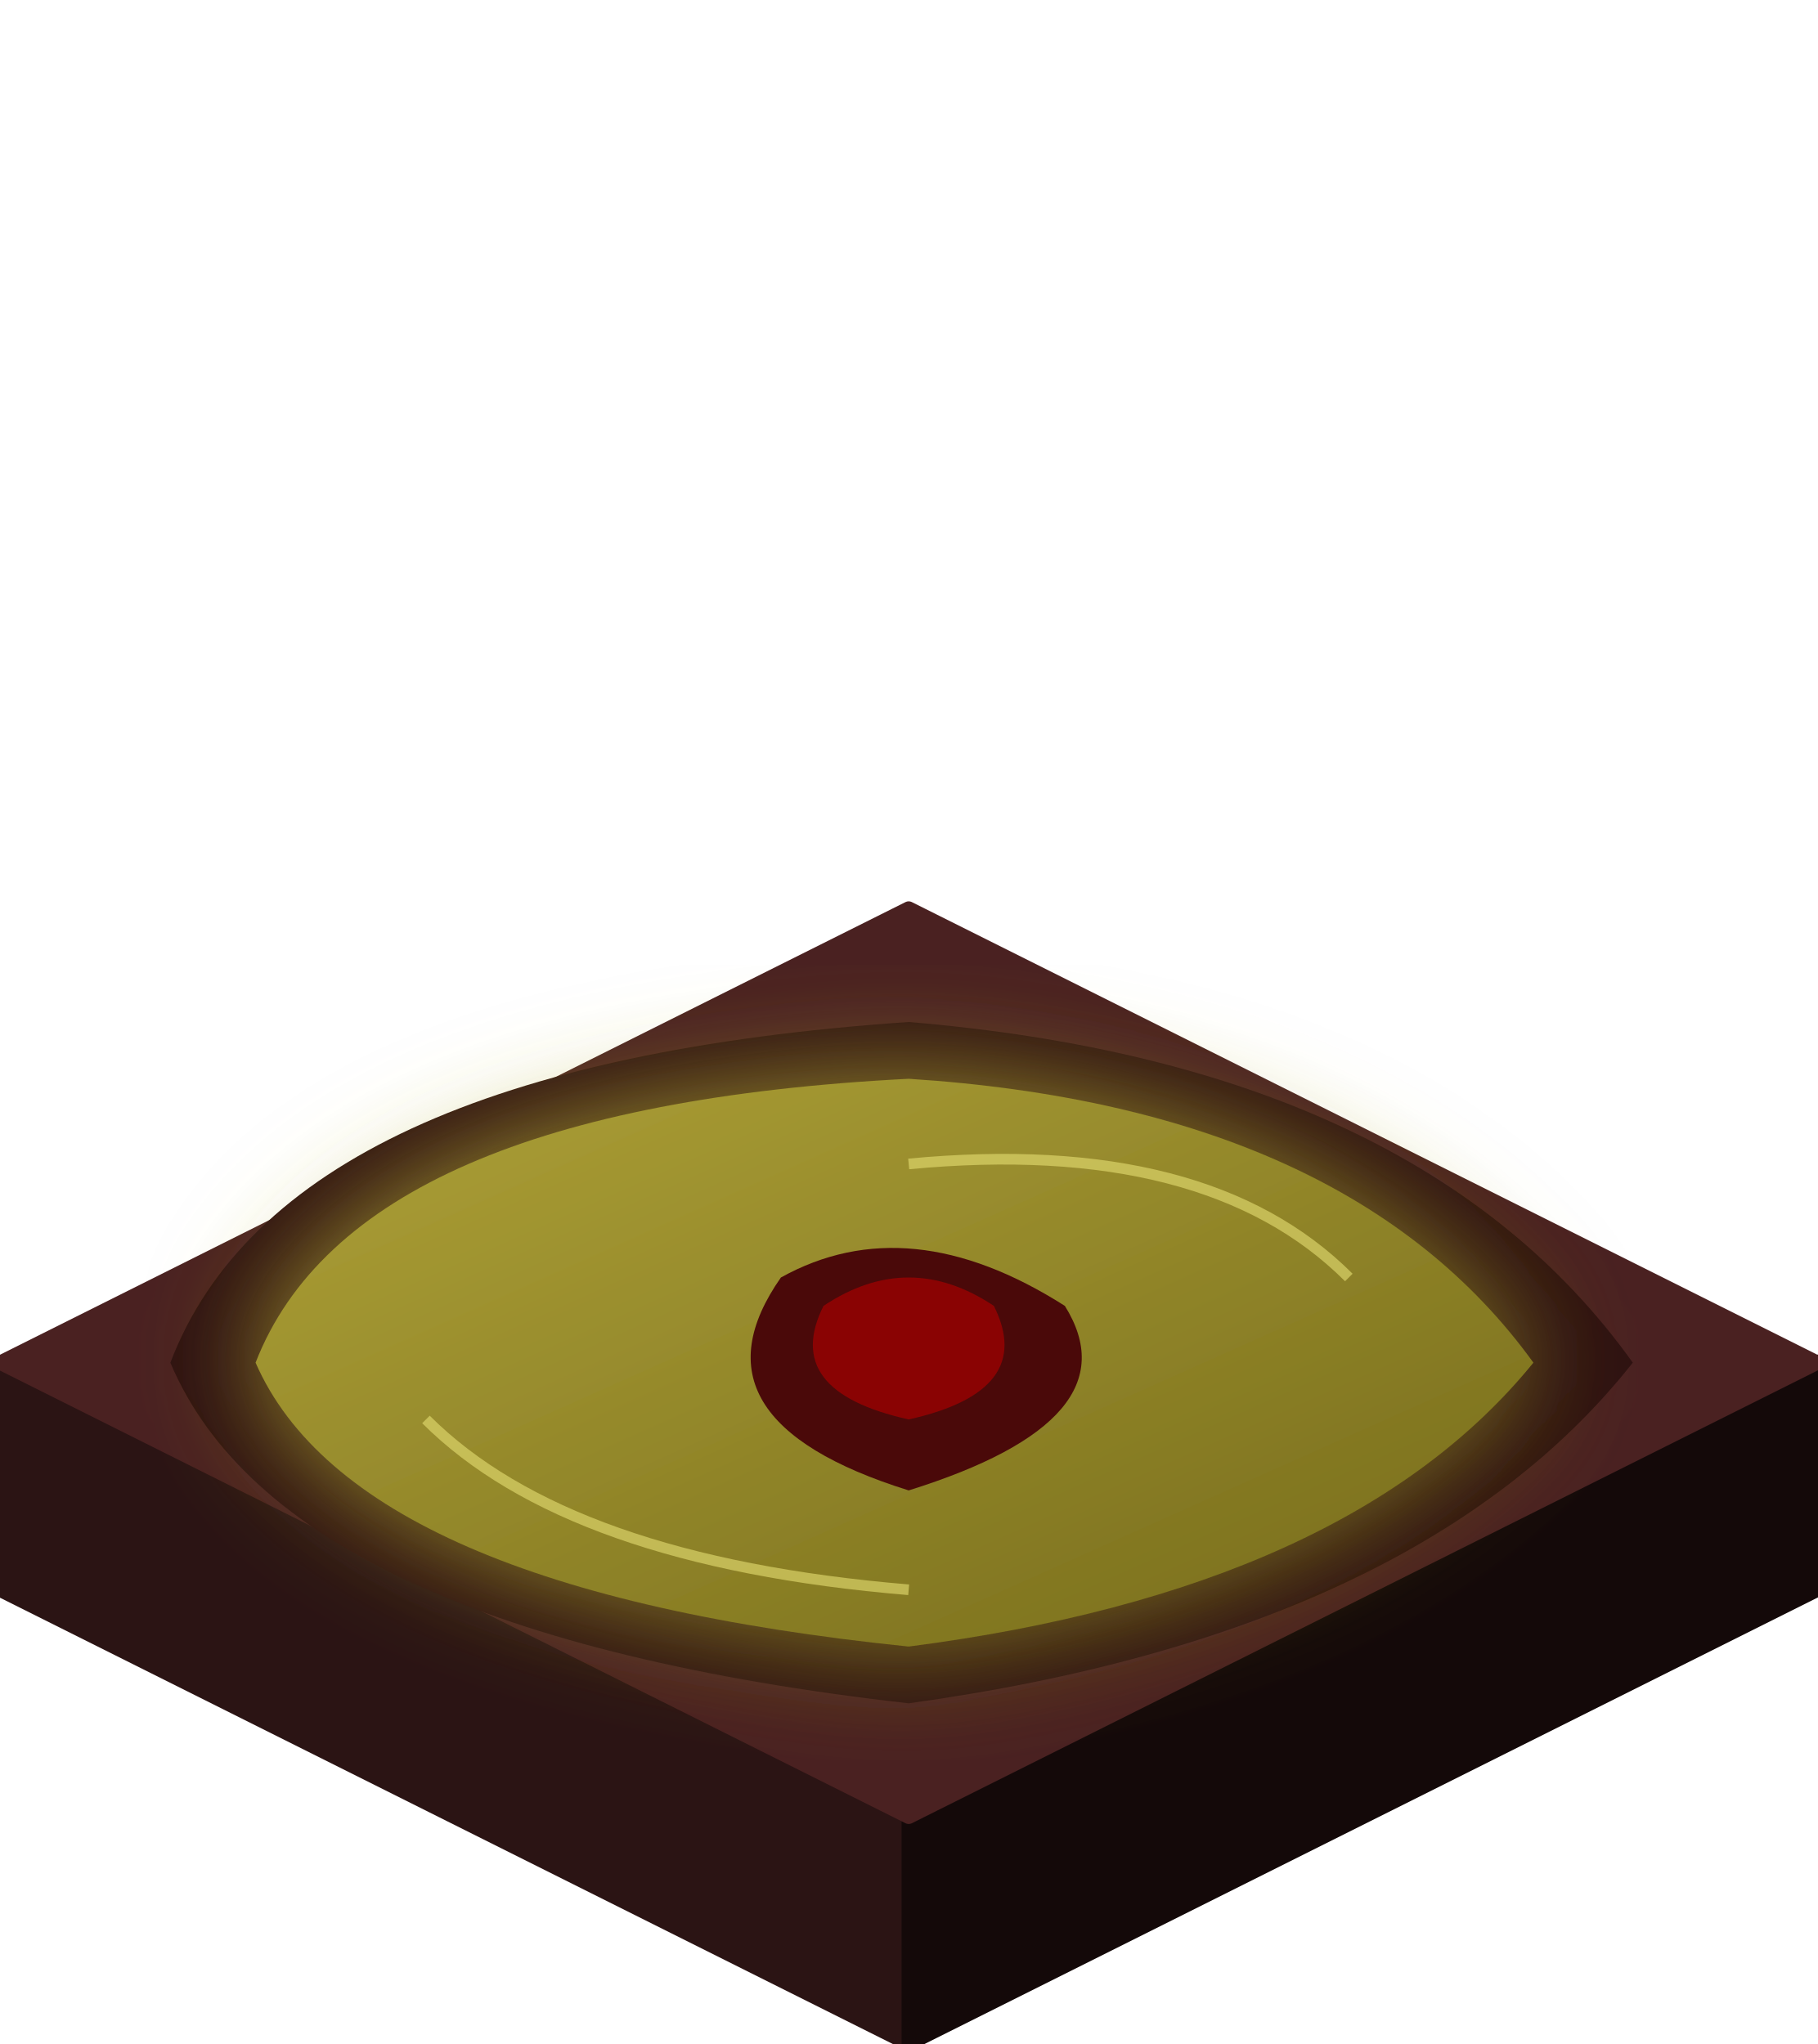
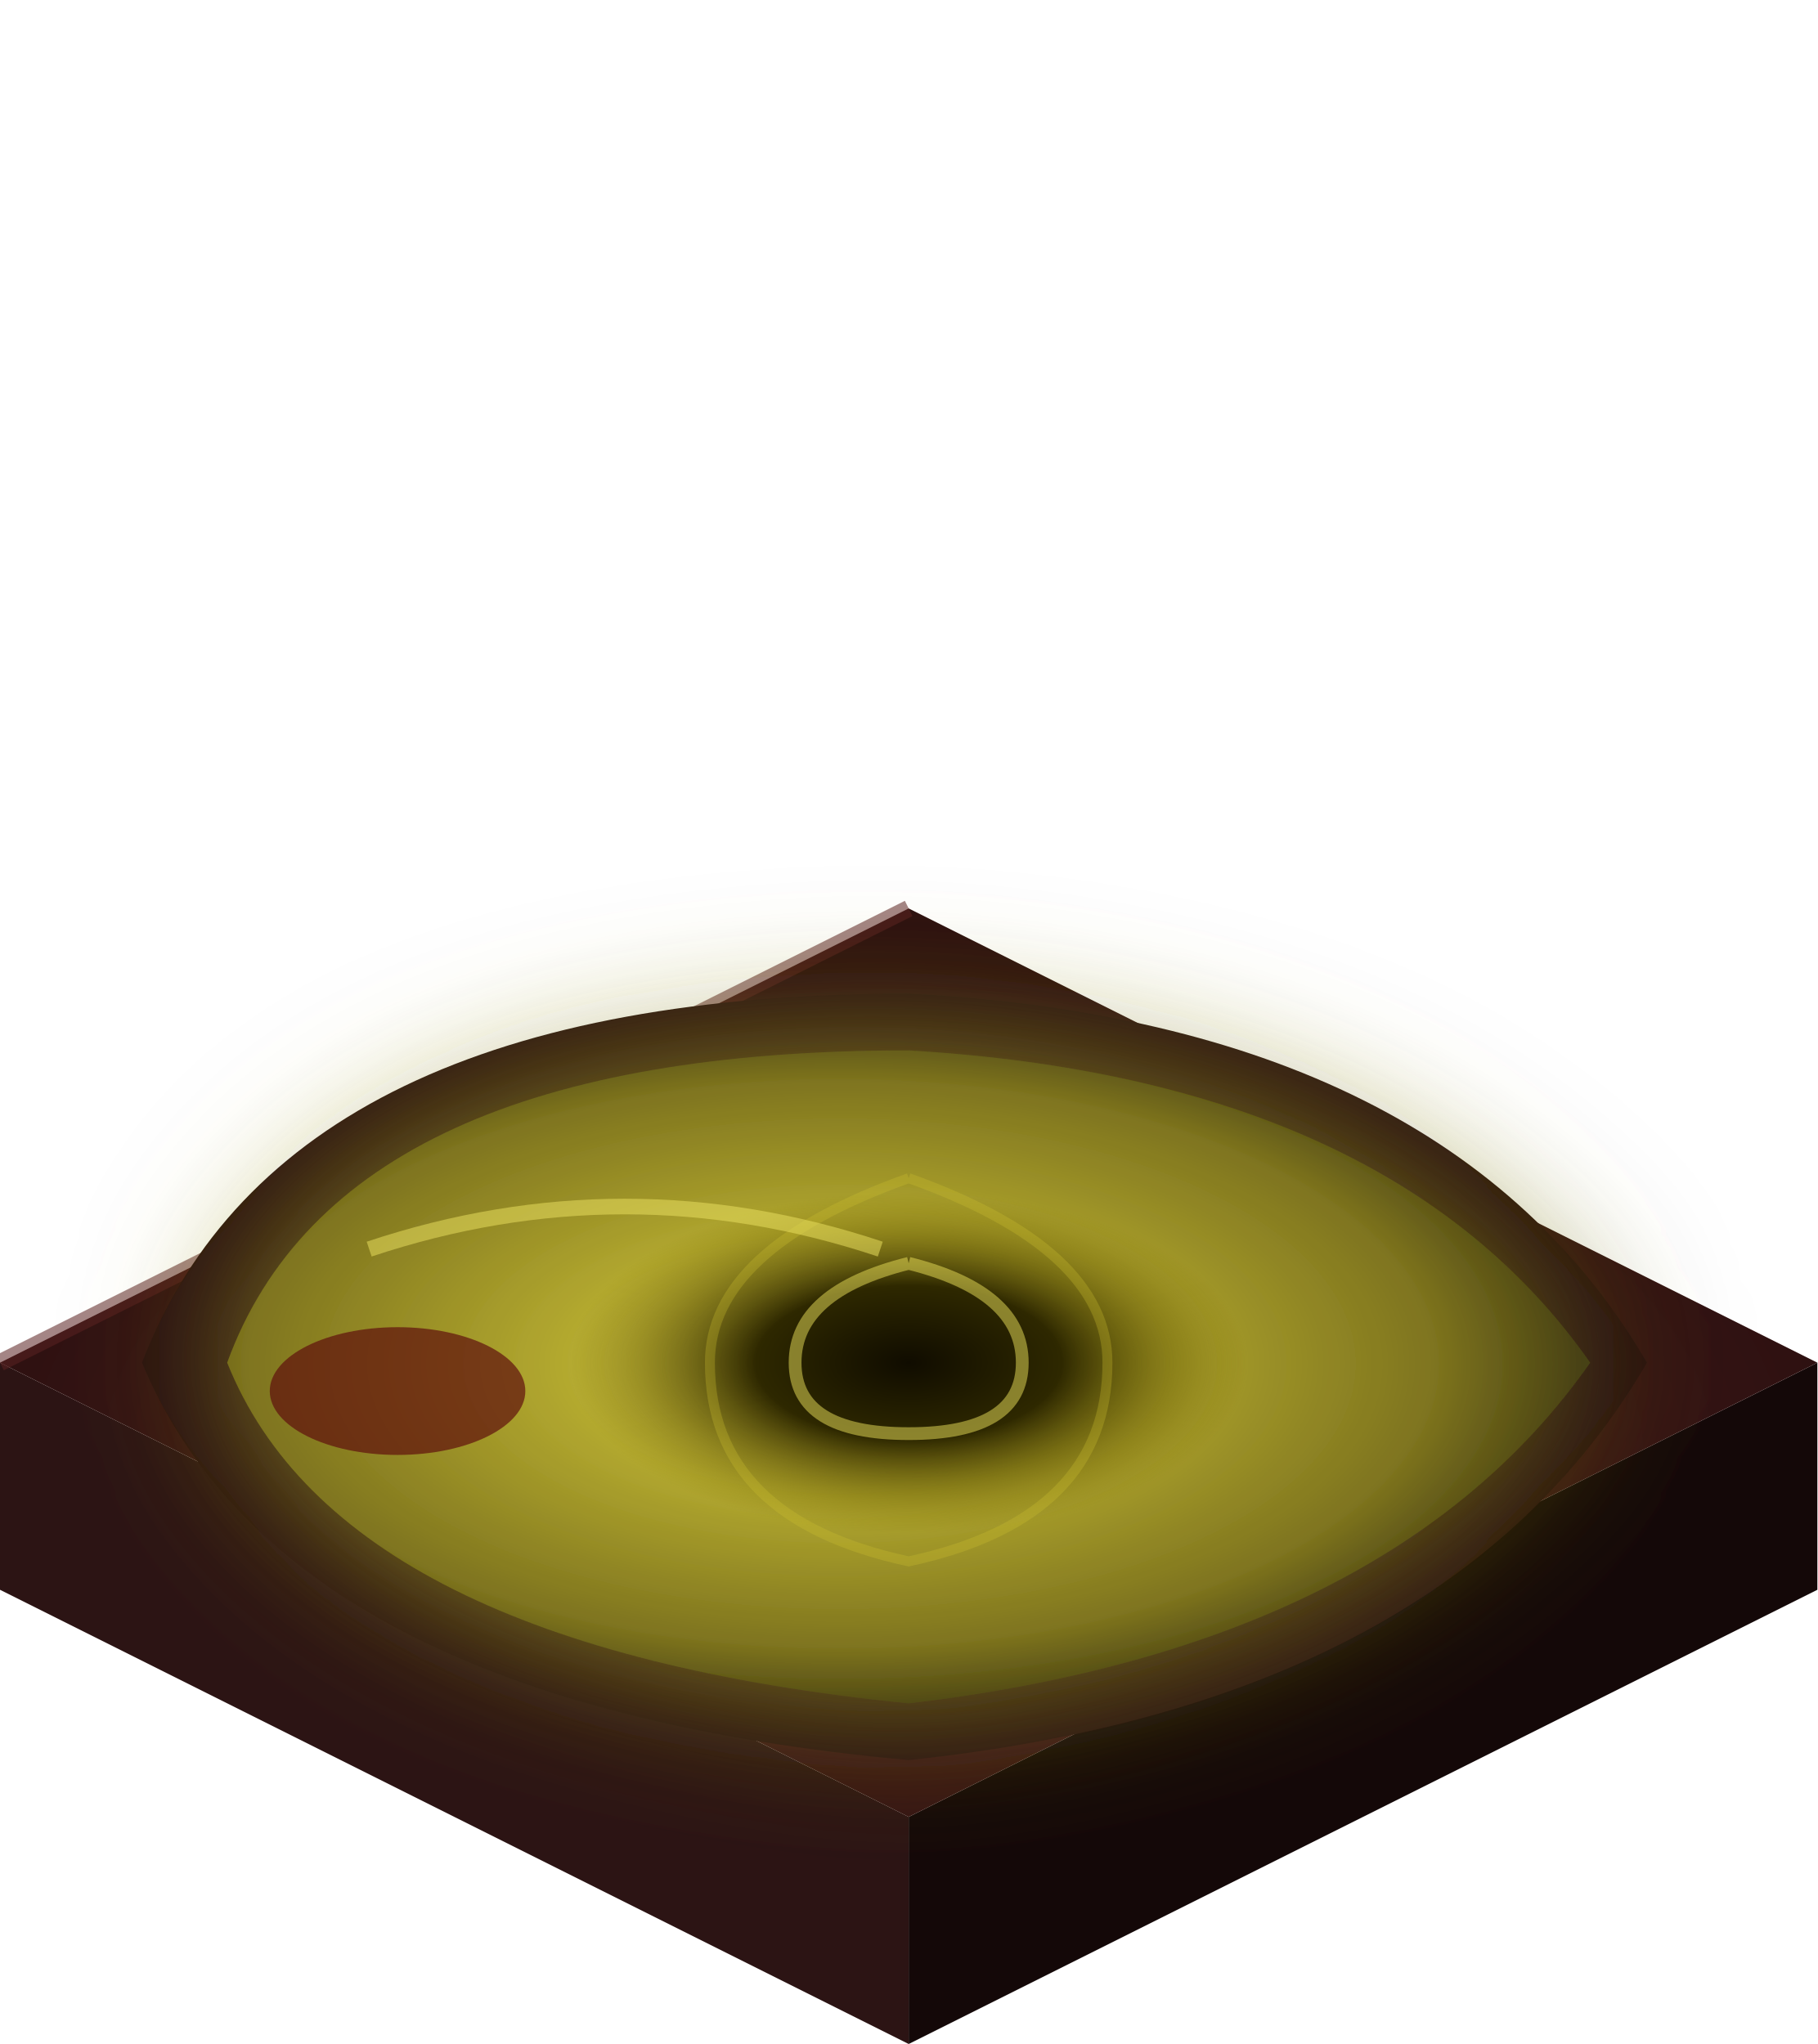
<svg xmlns="http://www.w3.org/2000/svg" viewBox="0 0 128 144">
  <defs>
-     <filter id="lake-glow" x="-20%" y="-20%" width="140%" height="140%">
-       <feGaussianBlur stdDeviation="4" result="blur" />
-       <feComposite in="SourceGraphic" in2="blur" operator="over" />
+     <filter id="g" x="-35%" y="-35%" width="170%" height="170%">
+       <feGaussianBlur result="b" stdDeviation="5.5" />
+       <feMerge>
+         <feMergeNode in="b" />
+         <feMergeNode in="SourceGraphic" />
+       </feMerge>
    </filter>
-     <linearGradient id="fluid-grad" x1="0%" y1="0%" x2="100%" y2="100%">
-       <stop offset="0%" stop-color="#c4ba3d" />
-       <stop offset="100%" stop-color="#827a1c" />
-     </linearGradient>
+     <radialGradient id="c" cx="45%" cy="48%" r="54%">
+       <stop stop-color="#eae260" offset="0" />
+       <stop stop-color="#c4bc32" offset=".38" />
+       <stop stop-color="#8a8220" offset=".8" />
+       <stop stop-color="#4c4812" offset="1" />
+     </radialGradient>
+     <radialGradient id="a">
+       <stop stop-color="#100c00" offset="0" />
+       <stop stop-color="#2e2800" offset=".45" />
+       <stop stop-color="#807000" stop-opacity="0" offset="1" />
+     </radialGradient>
+     <radialGradient id="b" cy="60%" r="53%">
+       <stop stop-color="#501e1e" offset="0" />
+       <stop stop-color="#2c1010" offset="1" />
+     </radialGradient>
  </defs>
-   <polygon points="0,96 64,128 64,144 0,112" fill="#2b1414" stroke="#2b1414" stroke-width="1" />
-   <polygon points="64,128 128,96 128,112 64,144" fill="#140909" stroke="#140909" stroke-width="1" />
-   <polygon points="64,64 128,96 64,128 0,96" fill="#4a2121" stroke="#4a2121" stroke-width="1" stroke-linejoin="round" />
-   <path d="M 64,72 Q 100,75 115,96 Q 100,115 64,120 Q 20,115 12,96 Q 20,75 64,72 Z" fill="#2e1111" />
-   <path d="M 64,76 Q 95,78 108,96 Q 95,112 64,116 Q 25,112 18,96 Q 25,78 64,76 Z" fill="url(#fluid-grad)" filter="url(#lake-glow)" opacity="0.85" />
-   <path d="M 55,90 Q 64,85 75,92 Q 80,100 64,105 Q 48,100 55,90 Z" fill="#4a0909" />
-   <path d="M 58,92 Q 64,88 70,92 Q 73,98 64,100 Q 55,98 58,92 Z" fill="#8a0303" />
-   <path d="M 30,100 Q 40,110 64,112" fill="none" stroke="#e6df73" stroke-width="0.75" opacity="0.6" />
-   <path d="M 95,90 Q 85,80 64,82" fill="none" stroke="#e6df73" stroke-width="0.75" opacity="0.6" />
+   <polygon points="0 96 64 128 64 144 0 112" fill="#2c1414" />
+   <polygon points="64 128 128 96 128 112 64 144" fill="#140808" />
+   <polygon points="64 64 128 96 64 128 0 96" fill="url(#b)" />
+   <path d="M64 64 0 96" opacity=".55" stroke="#5a2020" stroke-width="1.2" />
+   <path d="m64 70q38 2 52 26-14 24-52 28-44-4-54-28 10-26 54-26z" fill="#281010" />
+   <path d="m64 74q34 2 48 22-14 20-48 24-40-4-48-24 8-22 48-22z" fill="url(#c)" filter="url(#g)" opacity=".88" />
+   <ellipse cx="64" cy="96" rx="24" ry="12" fill="url(#a)" />
+   <path d="m64 89q8 2 8 7t-8 5-8-5 8-7" fill="none" opacity=".5" stroke="#ece25a" stroke-width=".9" />
+   <path d="m64 83q14 5 14 13 0 11-14 14-14-3-14-14 0-8 14-13" fill="none" opacity=".3" stroke="#ccc030" stroke-width=".7" />
+   <ellipse cx="28" cy="98" rx="9" ry="4.5" fill="#5e0c0c" opacity=".68" />
+   <path d="m26 88q18-6 36 0" fill="none" opacity=".52" stroke="#eae060" stroke-width="1.1" />
</svg>
